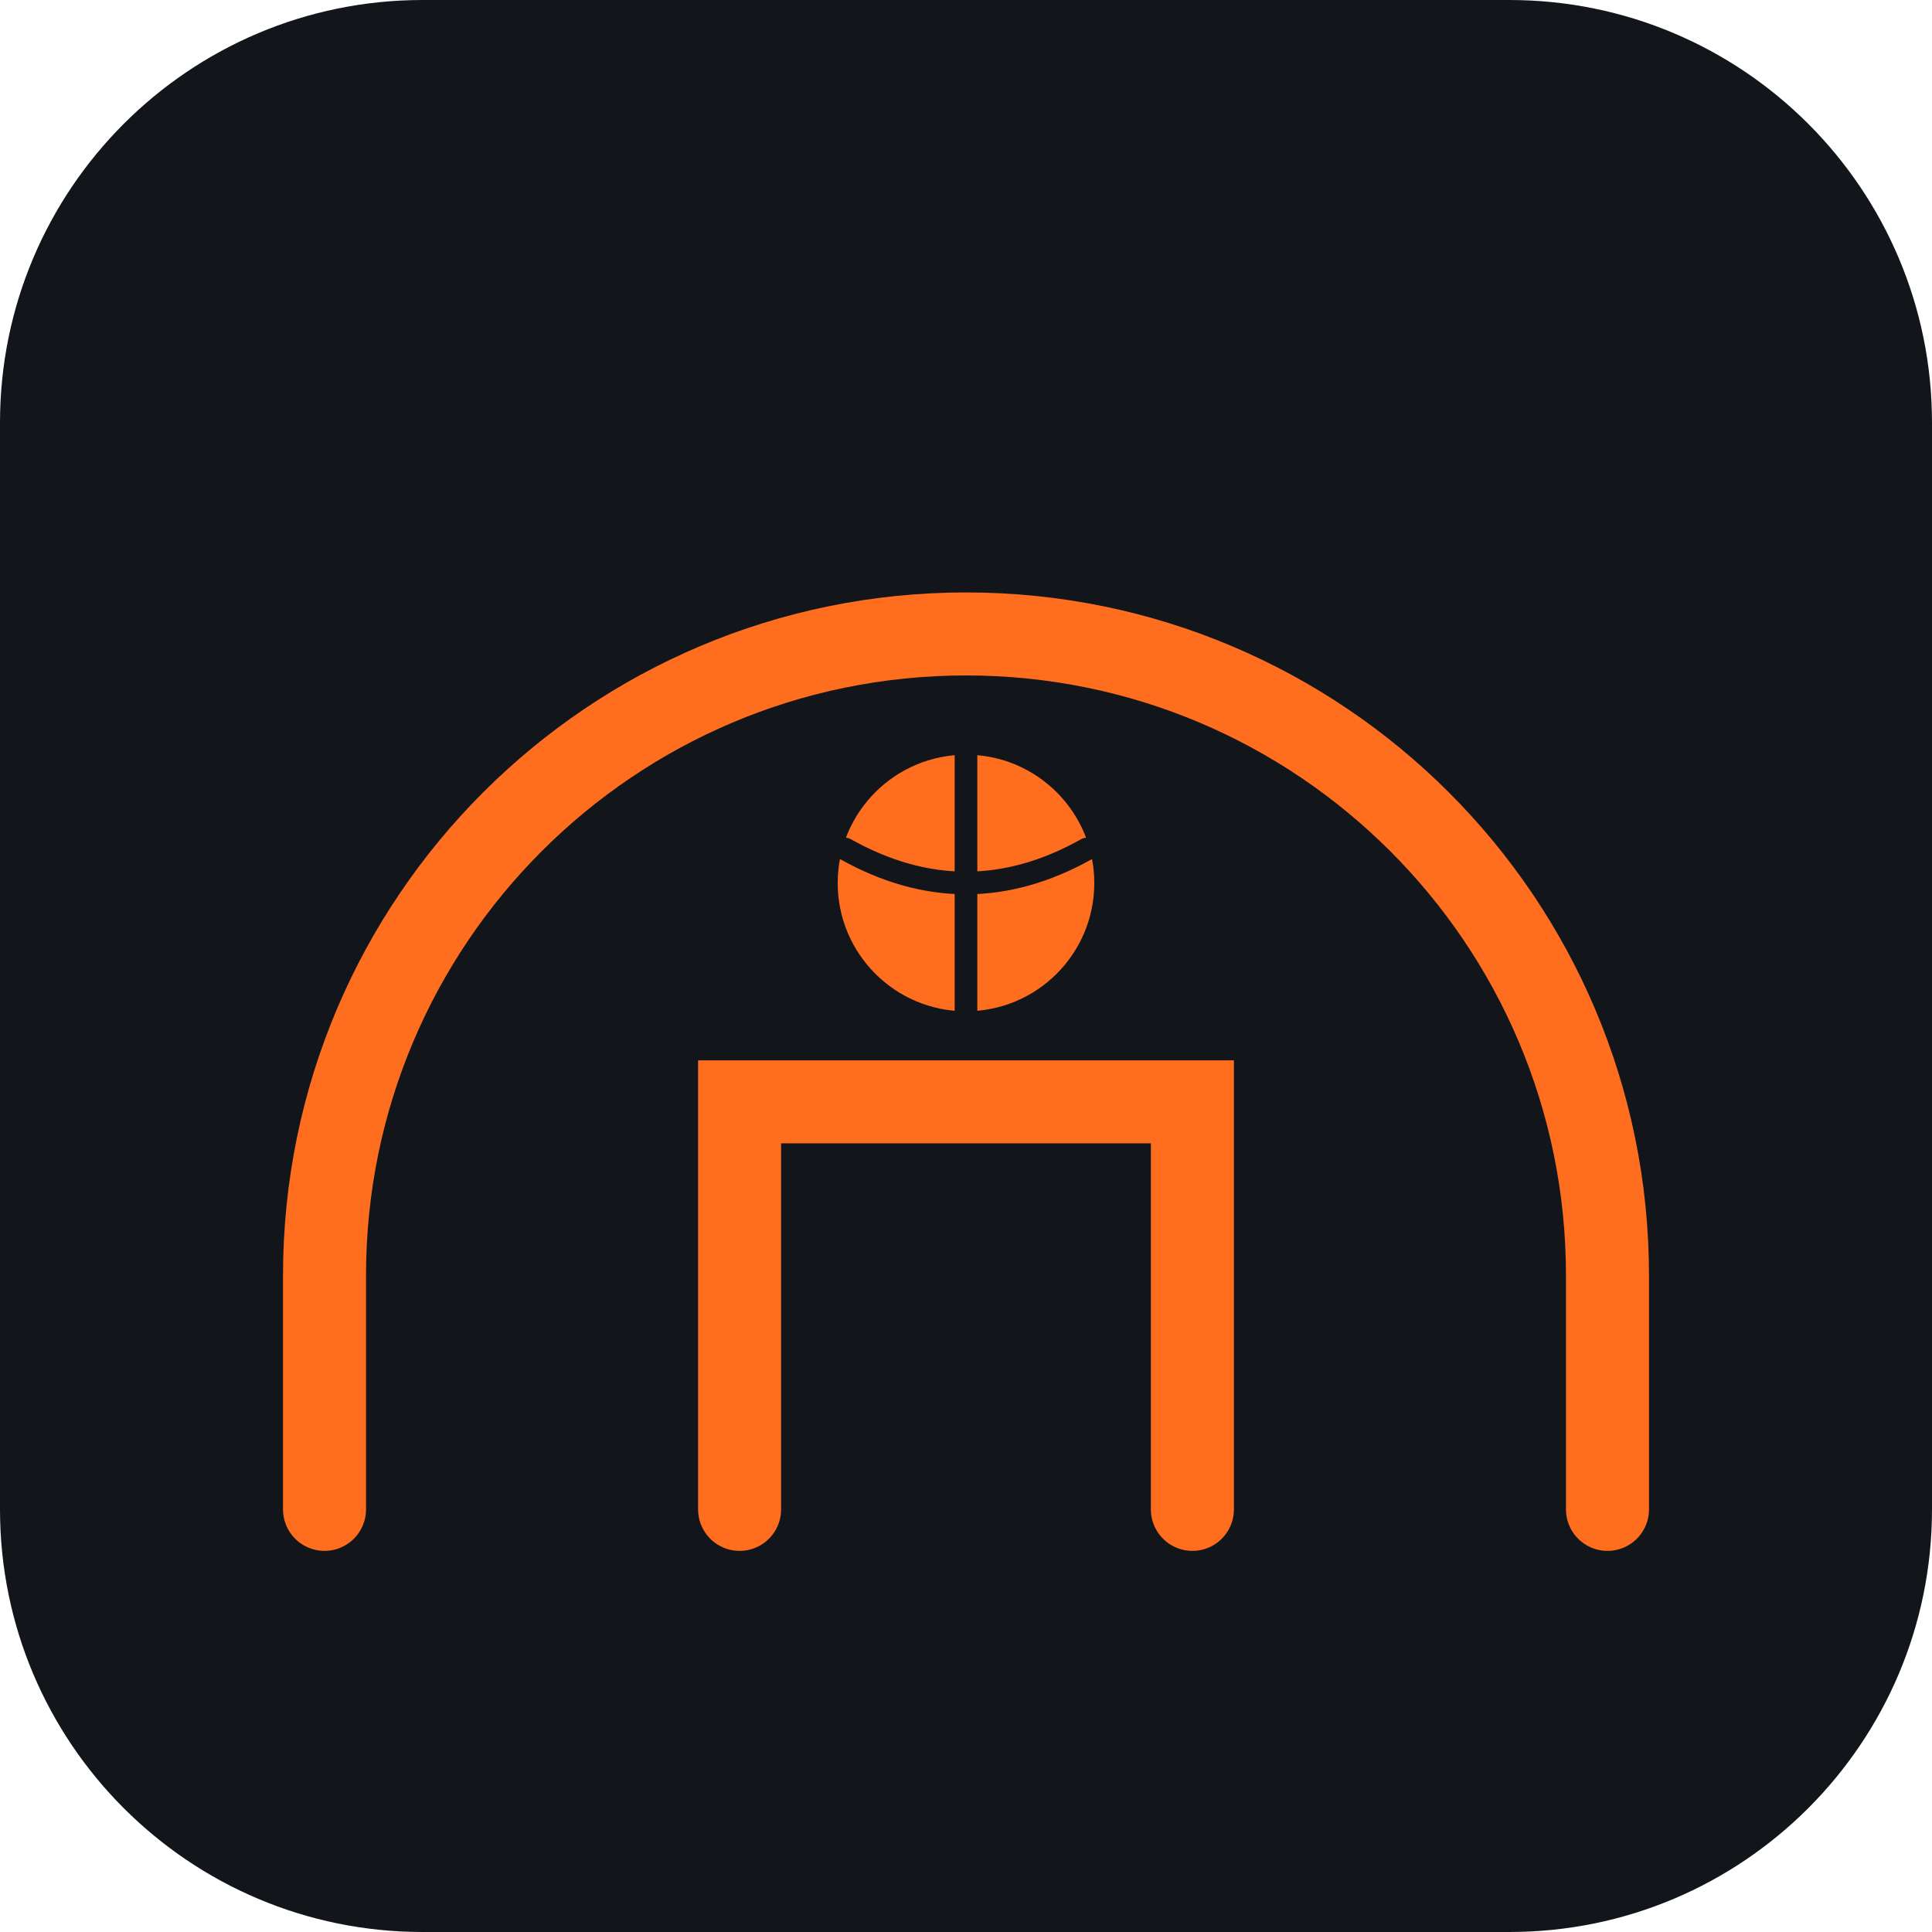
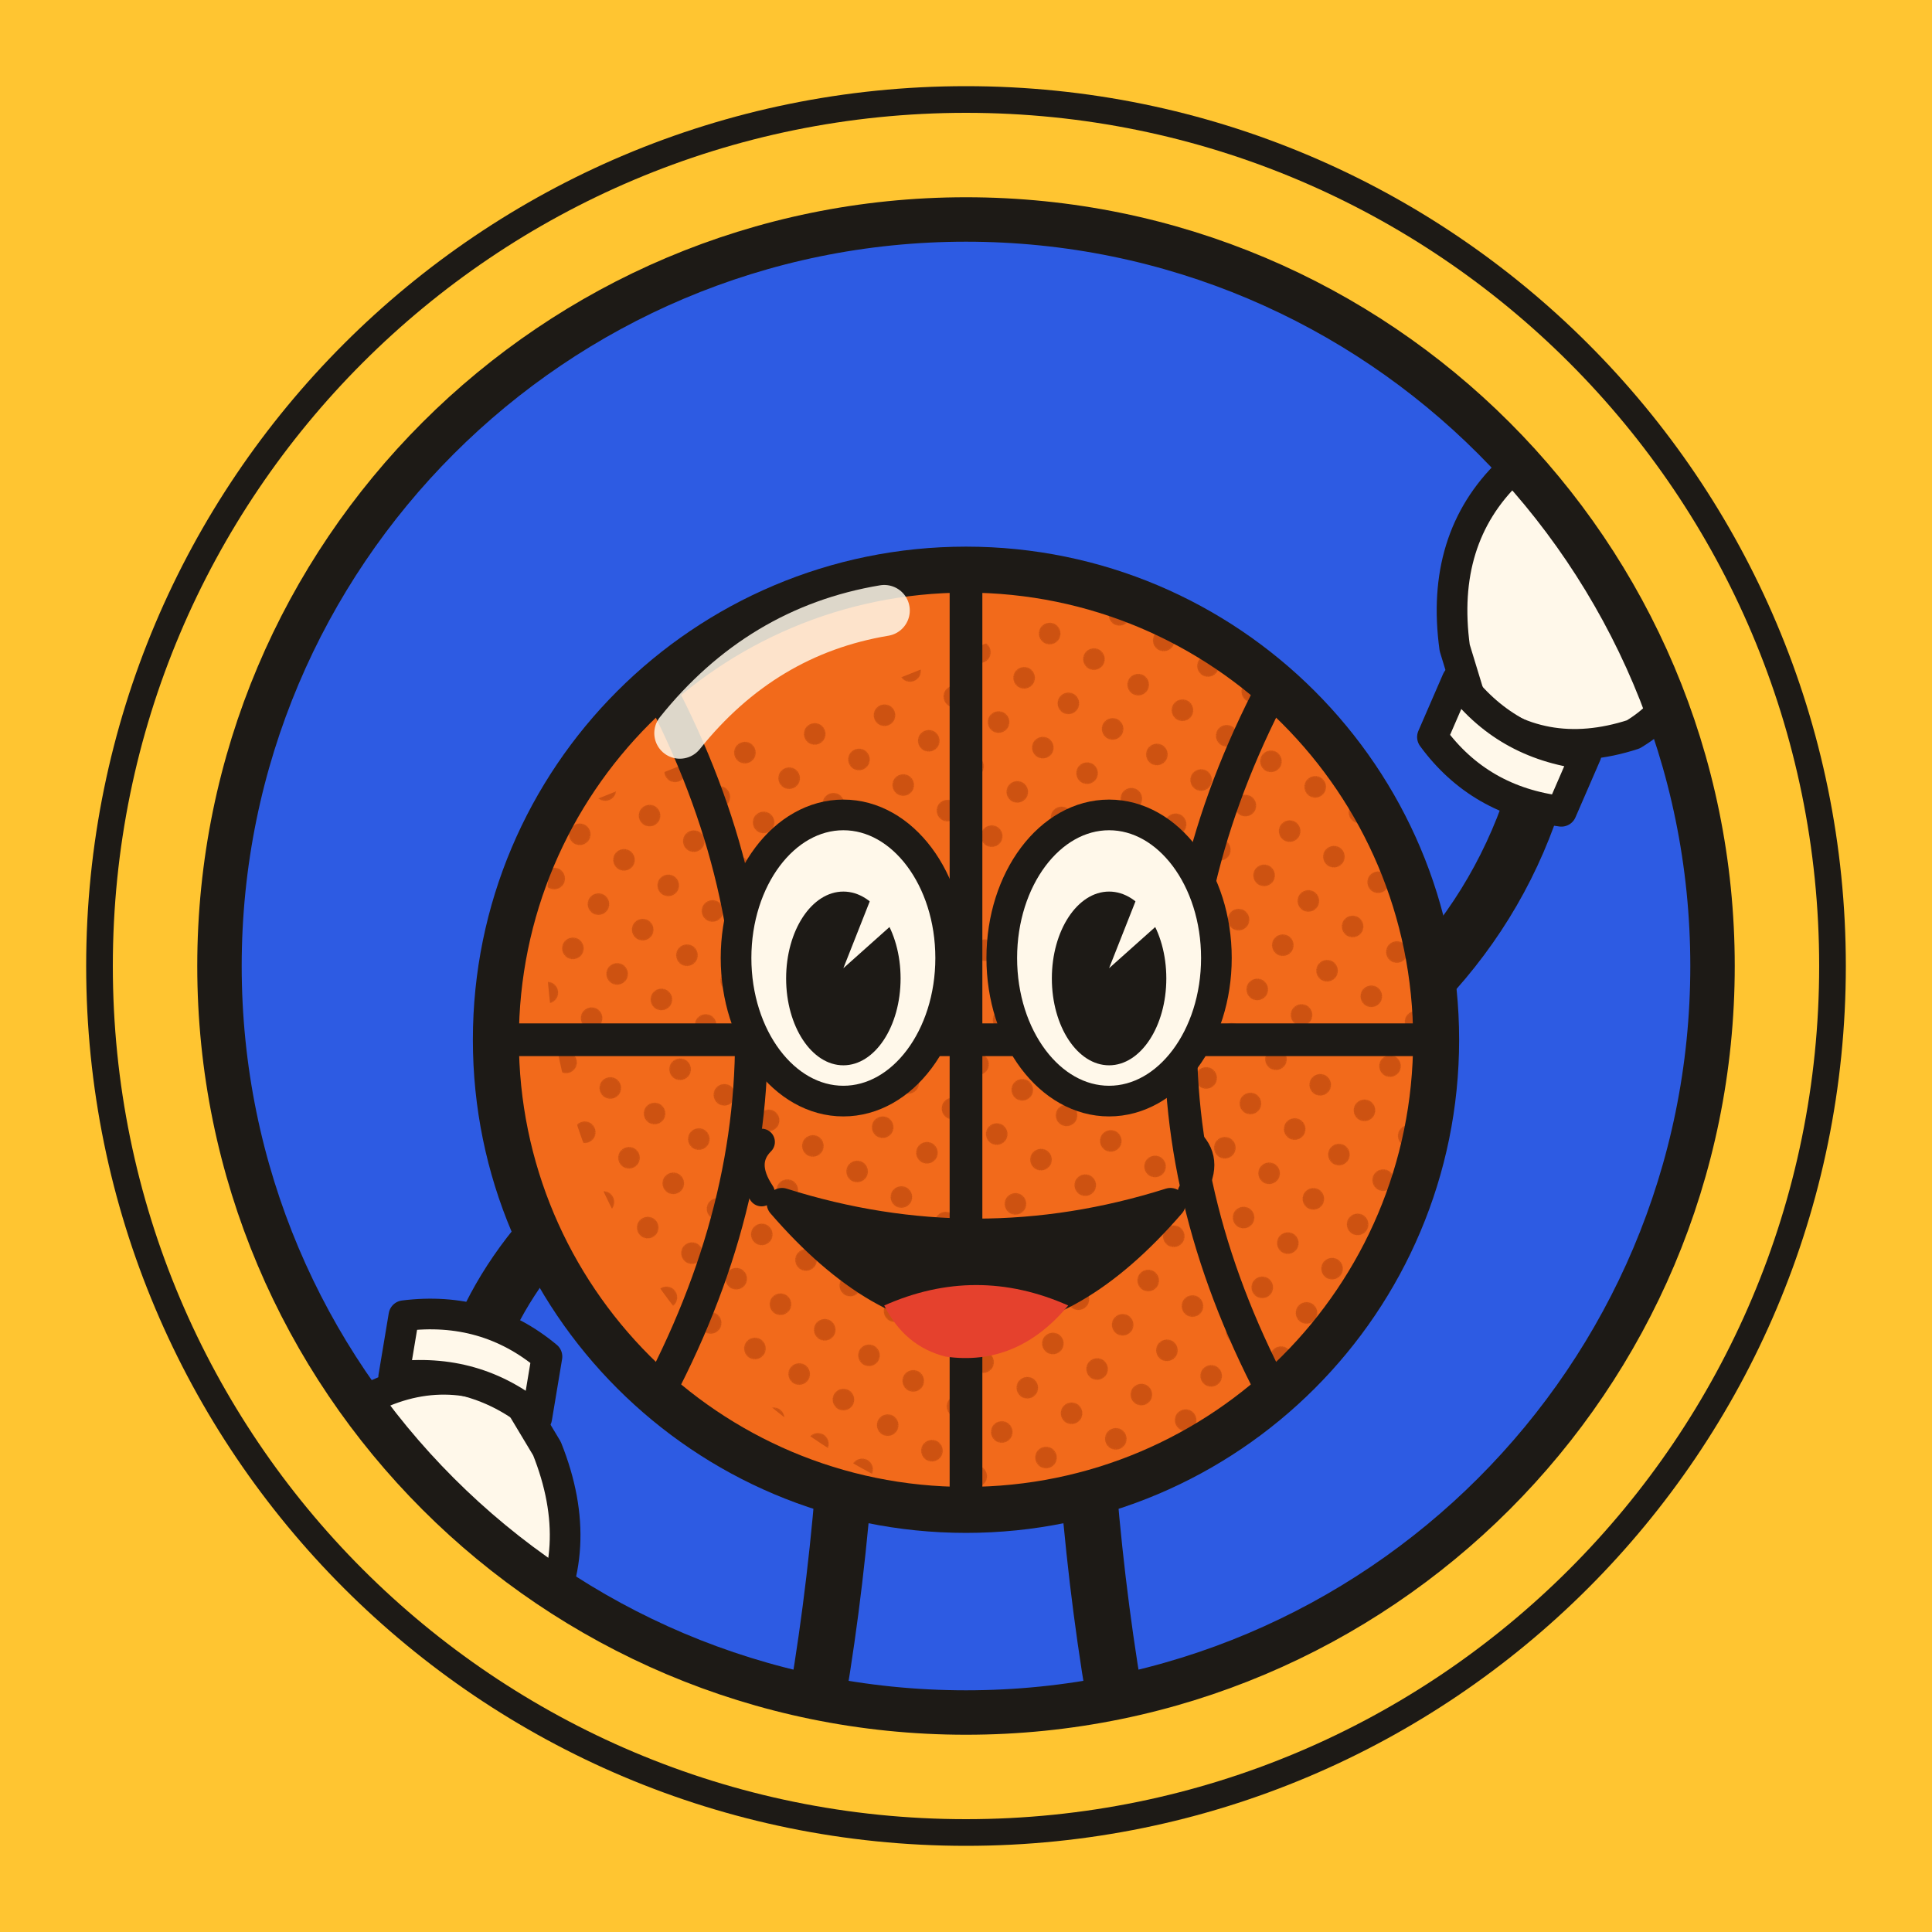
<svg xmlns="http://www.w3.org/2000/svg" viewBox="0 0 512 512">
-   <rect width="512" height="512" rx="112" fill="#12161b" />
-   <g fill="none" stroke="#ff6d1f" stroke-width="22" stroke-linecap="round">
-     <path d="M86 400 V338 A170 170 0 0 1 426 338 V400" />
-     <path d="M196 400 V292 H316 V400" />
+   <rect width="512" height="512" fill="#FFC531" />
+   <g transform="translate(20.48 20.48) scale(0.92)">
+     <svg viewBox="0 0 200 200" width="512" height="512">
+       <defs>
+         <path id="top-_R_0_" d="M30 100 A70 70 0 0 1 170 100" />
+         <path id="bot-_R_0_" d="M14 100 A86 86 0 0 0 186 100" />
+       </defs>
+       <circle cx="100" cy="100" r="96" fill="#FFC531" stroke="#1D1A16" stroke-width="6" />
+       <circle cx="100" cy="100" r="96" fill="#FFC531" />
+       <clipPath id="in-_R_0_">
+         <circle cx="100" cy="100" r="84" />
+       </clipPath>
+       <circle cx="100" cy="100" r="84" fill="#2D5BE3" />
+       <g clip-path="url(#in-_R_0_)">
+         <g transform="translate(8 14) scale(1.15)">
+           <svg viewBox="0 0 160 200" width="160" height="200" class="mascot overflow-visible" aria-hidden="true">
+             <defs>
+               <pattern id="dots-_R_f_" width="5" height="5" patternUnits="userSpaceOnUse" patternTransform="rotate(30)">
+                 <circle cx="2.5" cy="2.5" r="1.05" fill="#C9500F" />
+               </pattern>
+               <clipPath id="ball-_R_f_">
+                 <circle cx="80" cy="82" r="46" />
+               </clipPath>
+             </defs>
+             <ellipse class="mascot-shadow" cx="80" cy="194" rx="40" ry="5.5" fill="#1D1A16" opacity="0.16" />
+             <g class="mascot-body">
+               <path d="M68 126 Q66 150 60 170" fill="none" stroke="#1D1A16" stroke-width="5.5" stroke-linecap="round" />
+               <path d="M92 126 Q94 150 100 170" fill="none" stroke="#1D1A16" stroke-width="5.5" stroke-linecap="round" />
+               <g transform="translate(56 178) scale(-1 1)">
+                 <path d="M-8 -16 L6 -16 L8 -2 Q24 -2 26 8 L26 12 L-12 12 L-12 -2 Z" fill="#E5412D" stroke="#1D1A16" stroke-width="3" stroke-linejoin="round" />
+                 <path d="M8 -2 Q24 -2 26 8 L12 8 Q10 2 8 -2 Z" fill="#FFF8EA" stroke="#1D1A16" stroke-width="2.5" stroke-linejoin="round" />
+                 <path d="M-13 12 L27 12 L27 17 Q27 19 25 19 L-11 19 Q-13 19 -13 17 Z" fill="#FFF8EA" stroke="#1D1A16" stroke-width="3" stroke-linejoin="round" />
+                 <path d="M-4 -11 L5 -11 M-3 -6 L6 -6" stroke="#FFF8EA" stroke-width="2.4" stroke-linecap="round" />
+                 <path d="M-11 4 L4 4" stroke="#FFC531" stroke-width="3" stroke-linecap="round" />
+               </g>
+               <g transform="translate(104 178) scale(1 1)">
+                 <path d="M-8 -16 L6 -16 L8 -2 Q24 -2 26 8 L26 12 L-12 12 L-12 -2 Z" fill="#E5412D" stroke="#1D1A16" stroke-width="3" stroke-linejoin="round" />
+                 <path d="M8 -2 Q24 -2 26 8 L12 8 Q10 2 8 -2 Z" fill="#FFF8EA" stroke="#1D1A16" stroke-width="2.5" stroke-linejoin="round" />
+                 <path d="M-13 12 L27 12 L27 17 Q27 19 25 19 L-11 19 Q-13 19 -13 17 Z" fill="#FFF8EA" stroke="#1D1A16" stroke-width="3" stroke-linejoin="round" />
+                 <path d="M-4 -11 L5 -11 M-3 -6 L6 -6" stroke="#FFF8EA" stroke-width="2.4" stroke-linecap="round" />
+                 <path d="M-11 4 L4 4" stroke="#FFC531" stroke-width="3" stroke-linecap="round" />
+               </g>
+               <path class="mascot-arm-l" d="M44 96 Q30 108 30 124" fill="none" stroke="#1D1A16" stroke-width="5.5" stroke-linecap="round" />
+               <path class="mascot-wave" d="M116 84 Q136 70 138 46" fill="none" stroke="#1D1A16" stroke-width="5.5" stroke-linecap="round" />
+               <g class="mascot-arm-l">
+                 <g transform="translate(30 128) rotate(180) scale(1 1)">
+                   <path d="M-9 6 Q-13 -4 -8 -12 Q-4 -18 2 -14 Q6 -20 11 -14 Q16 -9 12 -1 Q15 5 10 10 Q2 15 -6 11 Z" fill="#FFF8EA" stroke="#1D1A16" stroke-width="3" stroke-linejoin="round" />
+                   <path d="M2 -14 Q1 -8 3 -4 M11 -14 Q9 -8 10 -3" fill="none" stroke="#1D1A16" stroke-width="2.2" stroke-linecap="round" />
+                   <path d="M-8 9 Q-2 14 6 13 L5 19 Q-3 20 -9 15 Z" fill="#FFF8EA" stroke="#1D1A16" stroke-width="3" stroke-linejoin="round" />
+                 </g>
+               </g>
+               <g class="mascot-wave">
+                 <g transform="translate(138 40) rotate(14) scale(1 1)">
+                   <path d="M-9 6 Q-13 -4 -8 -12 Q-4 -18 2 -14 Q6 -20 11 -14 Q16 -9 12 -1 Q15 5 10 10 Q2 15 -6 11 Z" fill="#FFF8EA" stroke="#1D1A16" stroke-width="3" stroke-linejoin="round" />
+                   <path d="M2 -14 Q1 -8 3 -4 M11 -14 Q9 -8 10 -3" fill="none" stroke="#1D1A16" stroke-width="2.2" stroke-linecap="round" />
+                   <path d="M-8 9 Q-2 14 6 13 L5 19 Q-3 20 -9 15 Z" fill="#FFF8EA" stroke="#1D1A16" stroke-width="3" stroke-linejoin="round" />
+                 </g>
+               </g>
+               <circle cx="80" cy="82" r="46" fill="#F26A1B" />
+               <g clip-path="url(#ball-_R_f_)">
+                 <path d="M40 60 A60 60 0 0 0 112 130 L140 140 L140 20 Z" fill="url(#dots-_R_f_)" opacity="0.9" />
+                 <path d="M80 34 V130 M34 82 H126" stroke="#1D1A16" stroke-width="3.2" fill="none" />
+                 <path d="M48 44 Q70 82 48 120 M112 44 Q90 82 112 120" stroke="#1D1A16" stroke-width="3.2" fill="none" />
+               </g>
+               <circle cx="80" cy="82" r="46" fill="none" stroke="#1D1A16" stroke-width="4.5" />
+               <path d="M52 52 Q60 42 72 40" fill="none" stroke="#FFF8EA" stroke-width="5" stroke-linecap="round" opacity="0.85" />
+               <g class="mascot-eyes">
+                 <g transform="translate(68 74)">
+                   <ellipse rx="10.5" ry="14" fill="#FFF8EA" stroke="#1D1A16" stroke-width="3" />
+                   <g transform="translate(0 2)">
+                     <ellipse rx="5.6" ry="8.5" fill="#1D1A16" />
+                     <path d="M0 -1 L5.6 -6 L3 -8.6 Z" fill="#FFF8EA" />
+                   </g>
+                 </g>
+                 <g transform="translate(94 74)">
+                   <ellipse rx="10.5" ry="14" fill="#FFF8EA" stroke="#1D1A16" stroke-width="3" />
+                   <g transform="translate(0 2)">
+                     <ellipse rx="5.6" ry="8.5" fill="#1D1A16" />
+                     <path d="M0 -1 L5.6 -6 L3 -8.6 Z" fill="#FFF8EA" />
+                   </g>
+                 </g>
+               </g>
+               <path d="M62 98 Q81 120 100 98 Q81 104 62 98 Z" fill="#1D1A16" stroke="#1D1A16" stroke-width="3" stroke-linejoin="round" />
+               <path d="M72 108 Q81 104 90 108 Q85 114 78 113 Q74 112 72 108 Z" fill="#E5412D" />
+               <path d="M60 97 Q58 94 60 92 M102 97 Q104 94 102 92" fill="none" stroke="#1D1A16" stroke-width="2.6" stroke-linecap="round" />
+             </g>
+           </svg>
+         </g>
+       </g>
+       <circle cx="100" cy="100" r="84" fill="none" stroke="#1D1A16" stroke-width="5" />
+     </svg>
  </g>
-   <circle cx="256" cy="234" r="34" fill="#ff6d1f" />
-   <path d="M224 225 Q256 243 288 225 M256 200 V268" fill="none" stroke="#12161b" stroke-width="6" stroke-linecap="round" />
</svg>
